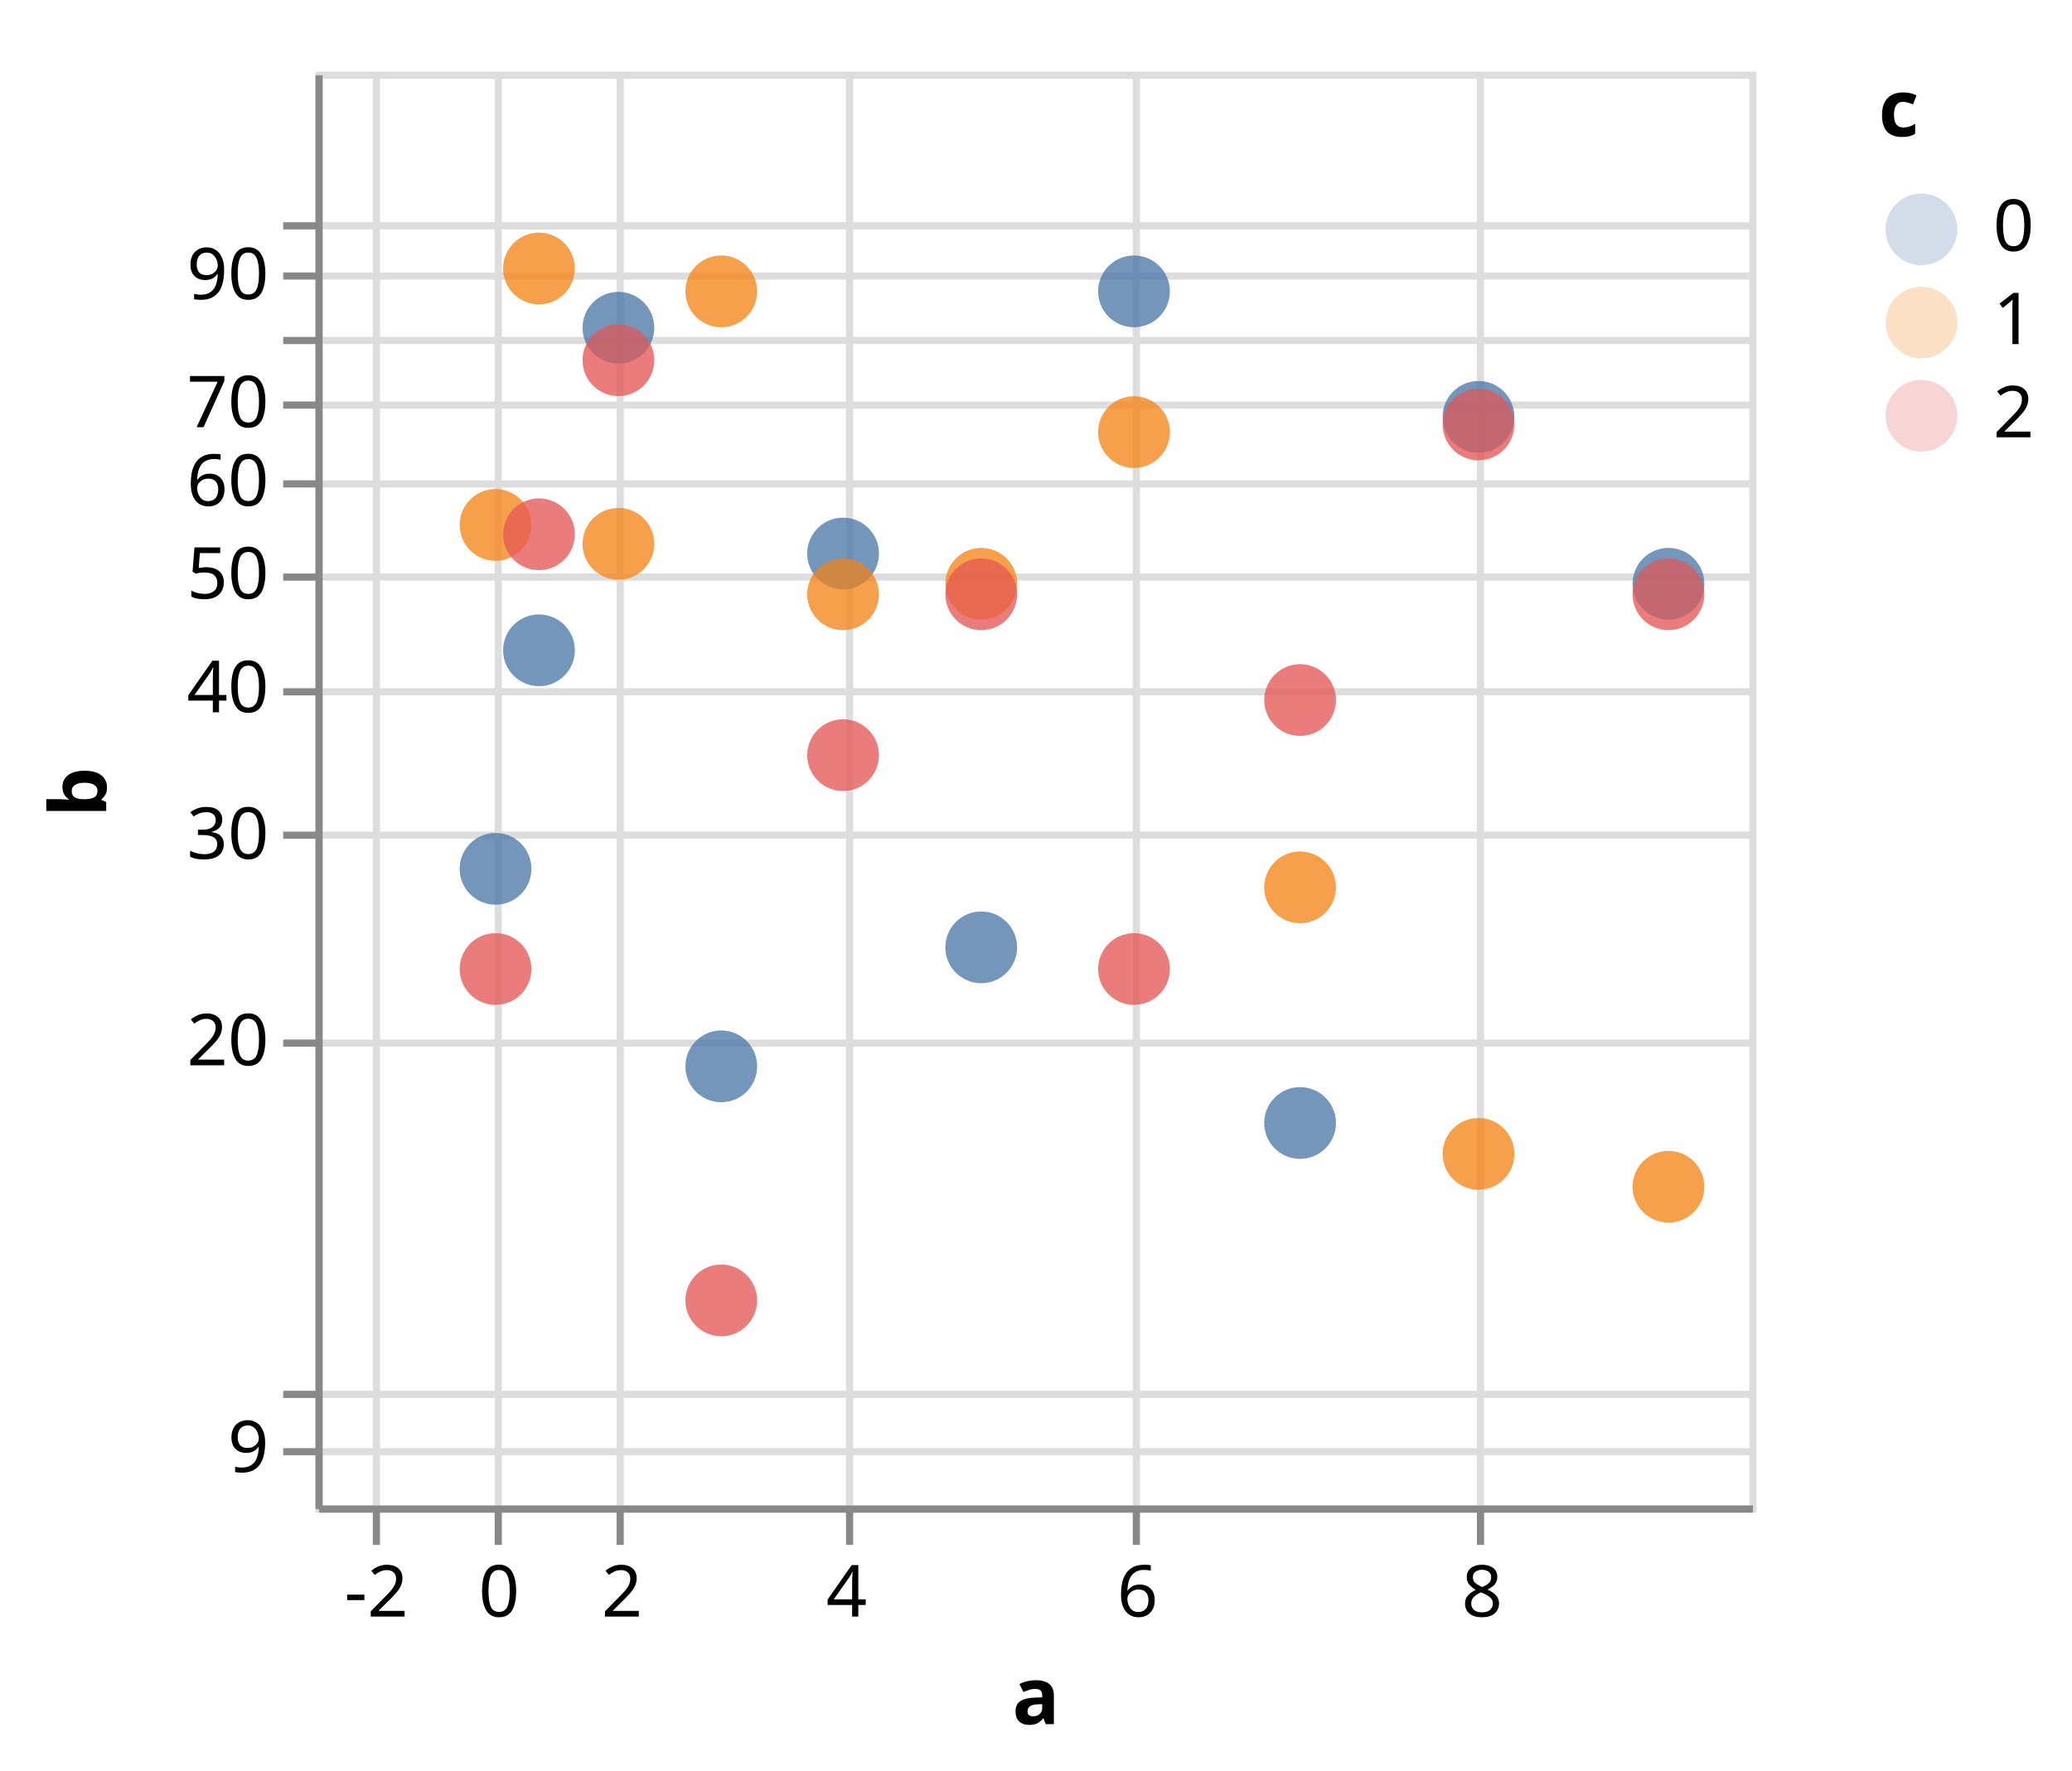
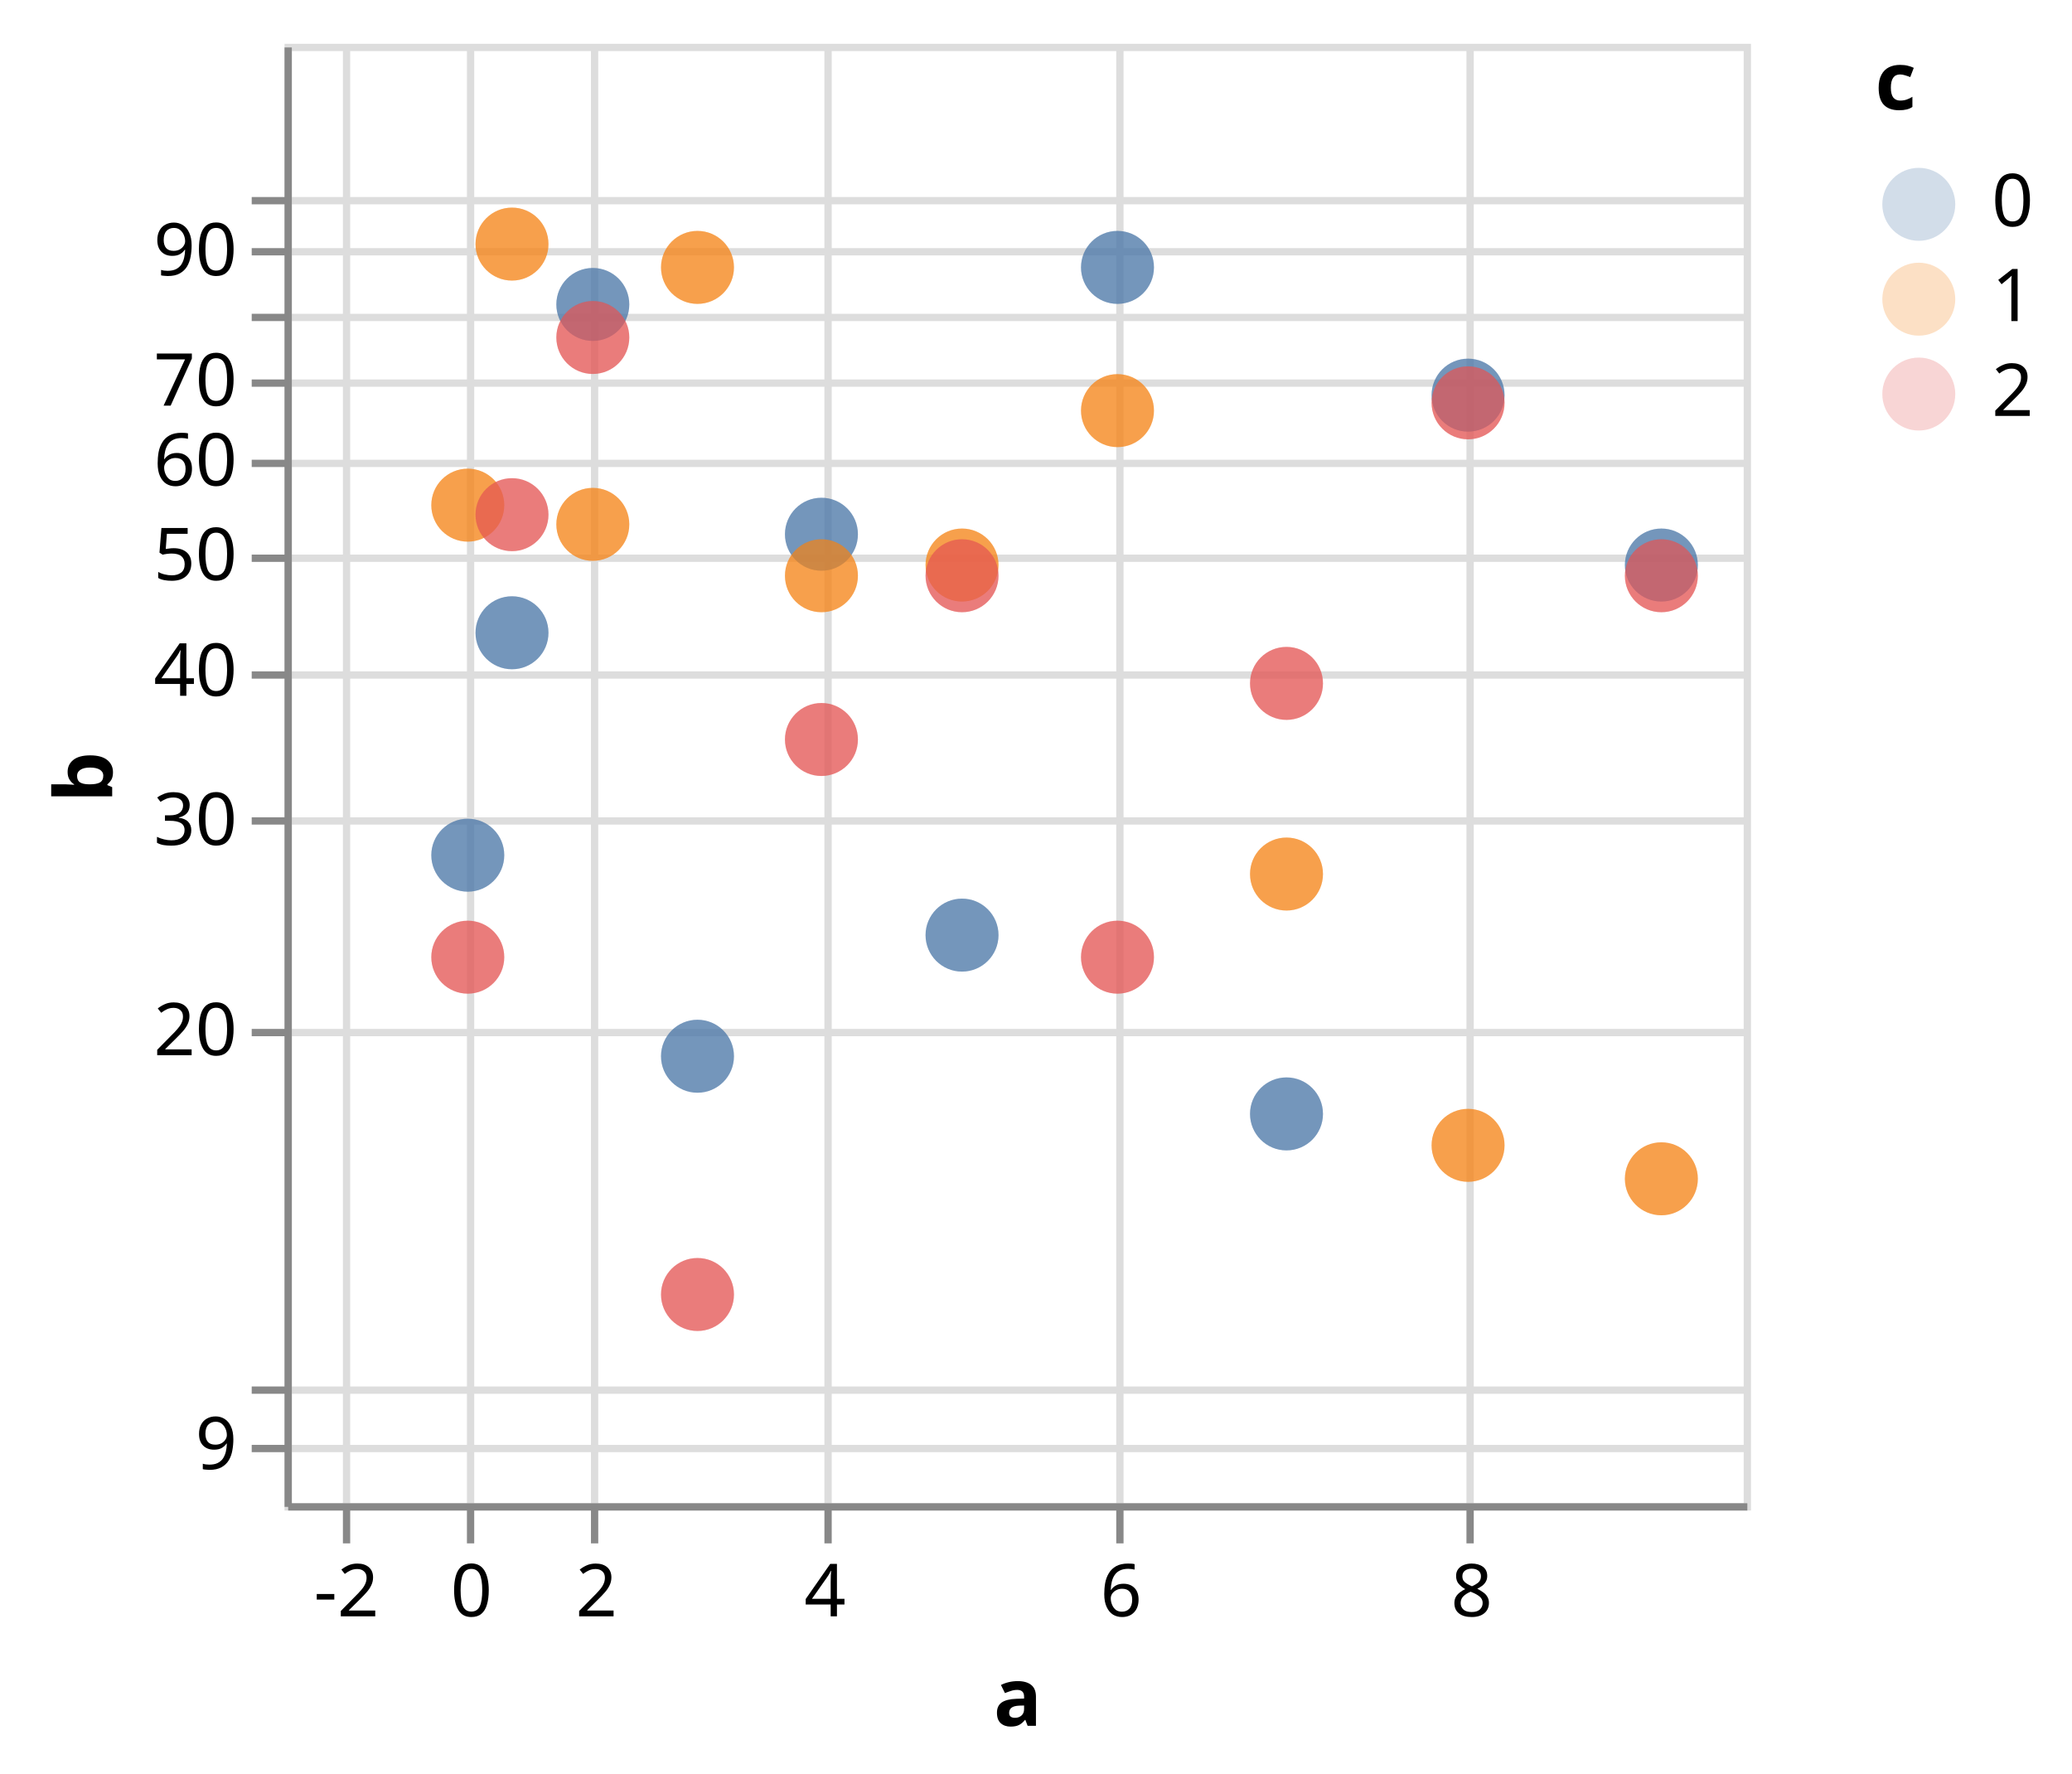
- <svg xmlns="http://www.w3.org/2000/svg" class="marks" width="289" height="247" viewBox="0 0 289 247" version="1.1">
+ <svg xmlns="http://www.w3.org/2000/svg" class="marks" width="284" height="243" viewBox="0 0 284 243" version="1.1">
  <defs>
    <clipPath id="clip1">
      <rect x="0" y="0" width="200" height="200" />
    </clipPath>
    <clipPath id="clip2">
      <rect x="0" y="0" width="200" height="200" />
    </clipPath>
  </defs>
-   <g transform="translate(44,10)">
+   <g transform="translate(39,6)">
    <g class="mark-group role-frame root">
      <g transform="translate(0,0)">
        <path class="background" d="M0.5,0.5h200v200h-200Z" style="fill: none; stroke: #ddd;" />
        <g>
          <g class="mark-group role-axis">
            <g transform="translate(0.5,200.5)">
              <path class="background" d="M0,0h0v0h0Z" style="pointer-events: none; fill: none;" />
              <g>
                <g class="mark-rule role-axis-grid" style="pointer-events: none;">
                  <line transform="translate(25,-200)" x2="0" y2="200" style="fill: none; stroke: #ddd; stroke-width: 1; opacity: 1;" />
                  <line transform="translate(42,-200)" x2="0" y2="200" style="fill: none; stroke: #ddd; stroke-width: 1; opacity: 1;" />
                  <line transform="translate(74,-200)" x2="0" y2="200" style="fill: none; stroke: #ddd; stroke-width: 1; opacity: 1;" />
                  <line transform="translate(114,-200)" x2="0" y2="200" style="fill: none; stroke: #ddd; stroke-width: 1; opacity: 1;" />
                  <line transform="translate(162,-200)" x2="0" y2="200" style="fill: none; stroke: #ddd; stroke-width: 1; opacity: 1;" />
                  <line transform="translate(8,-200)" x2="0" y2="200" style="fill: none; stroke: #ddd; stroke-width: 1; opacity: 1;" />
                </g>
              </g>
            </g>
          </g>
          <g class="mark-group role-axis">
            <g transform="translate(0.5,0.5)">
              <path class="background" d="M0,0h0v0h0Z" style="pointer-events: none; fill: none;" />
              <g>
                <g class="mark-rule role-axis-grid" style="pointer-events: none;">
                  <line transform="translate(0,184)" x2="200" y2="0" style="fill: none; stroke: #ddd; stroke-width: 1; opacity: 1;" />
                  <line transform="translate(0,135)" x2="200" y2="0" style="fill: none; stroke: #ddd; stroke-width: 1; opacity: 1;" />
                  <line transform="translate(0,106)" x2="200" y2="0" style="fill: none; stroke: #ddd; stroke-width: 1; opacity: 1;" />
                  <line transform="translate(0,86)" x2="200" y2="0" style="fill: none; stroke: #ddd; stroke-width: 1; opacity: 1;" />
                  <line transform="translate(0,70)" x2="200" y2="0" style="fill: none; stroke: #ddd; stroke-width: 1; opacity: 1;" />
                  <line transform="translate(0,57)" x2="200" y2="0" style="fill: none; stroke: #ddd; stroke-width: 1; opacity: 1;" />
                  <line transform="translate(0,46)" x2="200" y2="0" style="fill: none; stroke: #ddd; stroke-width: 1; opacity: 1;" />
                  <line transform="translate(0,37)" x2="200" y2="0" style="fill: none; stroke: #ddd; stroke-width: 1; opacity: 1;" />
                  <line transform="translate(0,28)" x2="200" y2="0" style="fill: none; stroke: #ddd; stroke-width: 1; opacity: 1;" />
                  <line transform="translate(0,21)" x2="200" y2="0" style="fill: none; stroke: #ddd; stroke-width: 1; opacity: 1;" />
                  <line transform="translate(0,192)" x2="200" y2="0" style="fill: none; stroke: #ddd; stroke-width: 1; opacity: 1;" />
                </g>
              </g>
            </g>
          </g>
          <g class="mark-symbol role-mark layer_0_marks" clip-path="url(#clip1)">
            <path transform="translate(25.11675,111.193)" d="M5,0A5,5,0,1,1,-5,0A5,5,0,1,1,5,0" style="fill: #4c78a8; stroke-width: 2; opacity: 0.25;" />
            <path transform="translate(25.11675,63.225)" d="M5,0A5,5,0,1,1,-5,0A5,5,0,1,1,5,0" style="fill: #f58518; stroke-width: 2; opacity: 0.25;" />
            <path transform="translate(25.11675,125.1693)" d="M5,0A5,5,0,1,1,-5,0A5,5,0,1,1,5,0" style="fill: #e45756; stroke-width: 2; opacity: 0.25;" />
            <path transform="translate(31.17597,80.71278)" d="M5,0A5,5,0,1,1,-5,0A5,5,0,1,1,5,0" style="fill: #4c78a8; stroke-width: 2; opacity: 0.25;" />
            <path transform="translate(31.17597,27.4494)" d="M5,0A5,5,0,1,1,-5,0A5,5,0,1,1,5,0" style="fill: #f58518; stroke-width: 2; opacity: 0.25;" />
            <path transform="translate(31.17597,64.52871)" d="M5,0A5,5,0,1,1,-5,0A5,5,0,1,1,5,0" style="fill: #e45756; stroke-width: 2; opacity: 0.25;" />
            <path transform="translate(42.25481,35.72037)" d="M5,0A5,5,0,1,1,-5,0A5,5,0,1,1,5,0" style="fill: #4c78a8; stroke-width: 2; opacity: 0.25;" />
            <path transform="translate(42.25481,65.85679)" d="M5,0A5,5,0,1,1,-5,0A5,5,0,1,1,5,0" style="fill: #f58518; stroke-width: 2; opacity: 0.25;" />
            <path transform="translate(42.25481,40.24738)" d="M5,0A5,5,0,1,1,-5,0A5,5,0,1,1,5,0" style="fill: #e45756; stroke-width: 2; opacity: 0.25;" />
            <path transform="translate(56.60137,138.7437)" d="M5,0A5,5,0,1,1,-5,0A5,5,0,1,1,5,0" style="fill: #4c78a8; stroke-width: 2; opacity: 0.25;" />
            <path transform="translate(56.60137,30.6432)" d="M5,0A5,5,0,1,1,-5,0A5,5,0,1,1,5,0" style="fill: #f58518; stroke-width: 2; opacity: 0.25;" />
            <path transform="translate(56.60137,171.3936)" d="M5,0A5,5,0,1,1,-5,0A5,5,0,1,1,5,0" style="fill: #e45756; stroke-width: 2; opacity: 0.25;" />
            <path transform="translate(73.5905,67.21016)" d="M5,0A5,5,0,1,1,-5,0A5,5,0,1,1,5,0" style="fill: #4c78a8; stroke-width: 2; opacity: 0.25;" />
            <path transform="translate(73.5905,72.89721)" d="M5,0A5,5,0,1,1,-5,0A5,5,0,1,1,5,0" style="fill: #f58518; stroke-width: 2; opacity: 0.25;" />
            <path transform="translate(73.5905,95.33859)" d="M5,0A5,5,0,1,1,-5,0A5,5,0,1,1,5,0" style="fill: #e45756; stroke-width: 2; opacity: 0.25;" />
            <path transform="translate(92.86088,122.1454)" d="M5,0A5,5,0,1,1,-5,0A5,5,0,1,1,5,0" style="fill: #4c78a8; stroke-width: 2; opacity: 0.25;" />
            <path transform="translate(92.86088,71.4322)" d="M5,0A5,5,0,1,1,-5,0A5,5,0,1,1,5,0" style="fill: #f58518; stroke-width: 2; opacity: 0.25;" />
            <path transform="translate(92.86088,72.89721)" d="M5,0A5,5,0,1,1,-5,0A5,5,0,1,1,5,0" style="fill: #e45756; stroke-width: 2; opacity: 0.25;" />
            <path transform="translate(114.1687,30.6432)" d="M5,0A5,5,0,1,1,-5,0A5,5,0,1,1,5,0" style="fill: #4c78a8; stroke-width: 2; opacity: 0.25;" />
            <path transform="translate(114.1687,50.27103)" d="M5,0A5,5,0,1,1,-5,0A5,5,0,1,1,5,0" style="fill: #f58518; stroke-width: 2; opacity: 0.25;" />
            <path transform="translate(114.1687,125.1693)" d="M5,0A5,5,0,1,1,-5,0A5,5,0,1,1,5,0" style="fill: #e45756; stroke-width: 2; opacity: 0.25;" />
            <path transform="translate(137.3351,146.6463)" d="M5,0A5,5,0,1,1,-5,0A5,5,0,1,1,5,0" style="fill: #4c78a8; stroke-width: 2; opacity: 0.25;" />
            <path transform="translate(137.3351,113.7769)" d="M5,0A5,5,0,1,1,-5,0A5,5,0,1,1,5,0" style="fill: #f58518; stroke-width: 2; opacity: 0.25;" />
            <path transform="translate(137.3351,87.65)" d="M5,0A5,5,0,1,1,-5,0A5,5,0,1,1,5,0" style="fill: #e45756; stroke-width: 2; opacity: 0.25;" />
            <path transform="translate(162.2212,48.14998)" d="M5,0A5,5,0,1,1,-5,0A5,5,0,1,1,5,0" style="fill: #4c78a8; stroke-width: 2; opacity: 0.25;" />
            <path transform="translate(162.2212,150.9537)" d="M5,0A5,5,0,1,1,-5,0A5,5,0,1,1,5,0" style="fill: #f58518; stroke-width: 2; opacity: 0.25;" />
            <path transform="translate(162.2212,49.20259)" d="M5,0A5,5,0,1,1,-5,0A5,5,0,1,1,5,0" style="fill: #e45756; stroke-width: 2; opacity: 0.25;" />
            <path transform="translate(188.7157,71.4322)" d="M5,0A5,5,0,1,1,-5,0A5,5,0,1,1,5,0" style="fill: #4c78a8; stroke-width: 2; opacity: 0.25;" />
            <path transform="translate(188.7157,155.5392)" d="M5,0A5,5,0,1,1,-5,0A5,5,0,1,1,5,0" style="fill: #f58518; stroke-width: 2; opacity: 0.25;" />
            <path transform="translate(188.7157,72.89721)" d="M5,0A5,5,0,1,1,-5,0A5,5,0,1,1,5,0" style="fill: #e45756; stroke-width: 2; opacity: 0.25;" />
          </g>
          <g class="mark-symbol role-mark layer_1_marks" clip-path="url(#clip2)">
            <path transform="translate(25.11675,111.193)" d="M5,0A5,5,0,1,1,-5,0A5,5,0,1,1,5,0" style="fill: #4c78a8; stroke-width: 2; opacity: 0.7;" />
            <path transform="translate(25.11675,63.225)" d="M5,0A5,5,0,1,1,-5,0A5,5,0,1,1,5,0" style="fill: #f58518; stroke-width: 2; opacity: 0.7;" />
            <path transform="translate(25.11675,125.1693)" d="M5,0A5,5,0,1,1,-5,0A5,5,0,1,1,5,0" style="fill: #e45756; stroke-width: 2; opacity: 0.7;" />
            <path transform="translate(31.17597,80.71278)" d="M5,0A5,5,0,1,1,-5,0A5,5,0,1,1,5,0" style="fill: #4c78a8; stroke-width: 2; opacity: 0.7;" />
            <path transform="translate(31.17597,27.4494)" d="M5,0A5,5,0,1,1,-5,0A5,5,0,1,1,5,0" style="fill: #f58518; stroke-width: 2; opacity: 0.7;" />
            <path transform="translate(31.17597,64.52871)" d="M5,0A5,5,0,1,1,-5,0A5,5,0,1,1,5,0" style="fill: #e45756; stroke-width: 2; opacity: 0.7;" />
            <path transform="translate(42.25481,35.72037)" d="M5,0A5,5,0,1,1,-5,0A5,5,0,1,1,5,0" style="fill: #4c78a8; stroke-width: 2; opacity: 0.7;" />
            <path transform="translate(42.25481,65.85679)" d="M5,0A5,5,0,1,1,-5,0A5,5,0,1,1,5,0" style="fill: #f58518; stroke-width: 2; opacity: 0.7;" />
            <path transform="translate(42.25481,40.24738)" d="M5,0A5,5,0,1,1,-5,0A5,5,0,1,1,5,0" style="fill: #e45756; stroke-width: 2; opacity: 0.7;" />
            <path transform="translate(56.60137,138.7437)" d="M5,0A5,5,0,1,1,-5,0A5,5,0,1,1,5,0" style="fill: #4c78a8; stroke-width: 2; opacity: 0.7;" />
            <path transform="translate(56.60137,30.6432)" d="M5,0A5,5,0,1,1,-5,0A5,5,0,1,1,5,0" style="fill: #f58518; stroke-width: 2; opacity: 0.7;" />
            <path transform="translate(56.60137,171.3936)" d="M5,0A5,5,0,1,1,-5,0A5,5,0,1,1,5,0" style="fill: #e45756; stroke-width: 2; opacity: 0.7;" />
            <path transform="translate(73.5905,67.21016)" d="M5,0A5,5,0,1,1,-5,0A5,5,0,1,1,5,0" style="fill: #4c78a8; stroke-width: 2; opacity: 0.7;" />
            <path transform="translate(73.5905,72.89721)" d="M5,0A5,5,0,1,1,-5,0A5,5,0,1,1,5,0" style="fill: #f58518; stroke-width: 2; opacity: 0.7;" />
            <path transform="translate(73.5905,95.33859)" d="M5,0A5,5,0,1,1,-5,0A5,5,0,1,1,5,0" style="fill: #e45756; stroke-width: 2; opacity: 0.7;" />
            <path transform="translate(92.86088,122.1454)" d="M5,0A5,5,0,1,1,-5,0A5,5,0,1,1,5,0" style="fill: #4c78a8; stroke-width: 2; opacity: 0.7;" />
            <path transform="translate(92.86088,71.4322)" d="M5,0A5,5,0,1,1,-5,0A5,5,0,1,1,5,0" style="fill: #f58518; stroke-width: 2; opacity: 0.7;" />
            <path transform="translate(92.86088,72.89721)" d="M5,0A5,5,0,1,1,-5,0A5,5,0,1,1,5,0" style="fill: #e45756; stroke-width: 2; opacity: 0.7;" />
            <path transform="translate(114.1687,30.6432)" d="M5,0A5,5,0,1,1,-5,0A5,5,0,1,1,5,0" style="fill: #4c78a8; stroke-width: 2; opacity: 0.7;" />
            <path transform="translate(114.1687,50.27103)" d="M5,0A5,5,0,1,1,-5,0A5,5,0,1,1,5,0" style="fill: #f58518; stroke-width: 2; opacity: 0.7;" />
            <path transform="translate(114.1687,125.1693)" d="M5,0A5,5,0,1,1,-5,0A5,5,0,1,1,5,0" style="fill: #e45756; stroke-width: 2; opacity: 0.7;" />
            <path transform="translate(137.3351,146.6463)" d="M5,0A5,5,0,1,1,-5,0A5,5,0,1,1,5,0" style="fill: #4c78a8; stroke-width: 2; opacity: 0.7;" />
            <path transform="translate(137.3351,113.7769)" d="M5,0A5,5,0,1,1,-5,0A5,5,0,1,1,5,0" style="fill: #f58518; stroke-width: 2; opacity: 0.7;" />
            <path transform="translate(137.3351,87.65)" d="M5,0A5,5,0,1,1,-5,0A5,5,0,1,1,5,0" style="fill: #e45756; stroke-width: 2; opacity: 0.7;" />
            <path transform="translate(162.2212,48.14998)" d="M5,0A5,5,0,1,1,-5,0A5,5,0,1,1,5,0" style="fill: #4c78a8; stroke-width: 2; opacity: 0.7;" />
            <path transform="translate(162.2212,150.9537)" d="M5,0A5,5,0,1,1,-5,0A5,5,0,1,1,5,0" style="fill: #f58518; stroke-width: 2; opacity: 0.7;" />
            <path transform="translate(162.2212,49.20259)" d="M5,0A5,5,0,1,1,-5,0A5,5,0,1,1,5,0" style="fill: #e45756; stroke-width: 2; opacity: 0.7;" />
            <path transform="translate(188.7157,71.4322)" d="M5,0A5,5,0,1,1,-5,0A5,5,0,1,1,5,0" style="fill: #4c78a8; stroke-width: 2; opacity: 0.7;" />
            <path transform="translate(188.7157,155.5392)" d="M5,0A5,5,0,1,1,-5,0A5,5,0,1,1,5,0" style="fill: #f58518; stroke-width: 2; opacity: 0.7;" />
            <path transform="translate(188.7157,72.89721)" d="M5,0A5,5,0,1,1,-5,0A5,5,0,1,1,5,0" style="fill: #e45756; stroke-width: 2; opacity: 0.7;" />
          </g>
          <g class="mark-group role-legend">
            <g transform="translate(218,0)">
              <path class="background" d="M0,0h22v53h-22Z" style="pointer-events: none; fill: none;" />
              <g>
                <g class="mark-group role-legend-entry">
                  <g transform="translate(0,16)">
                    <path class="background" d="M0,0h0v0h0Z" style="pointer-events: none; fill: none;" />
                    <g>
                      <g class="mark-group role-scope">
                        <g transform="translate(0,0)">
                          <path class="background" d="M0,0h21.562v11h-21.562Z" style="pointer-events: none; fill: none; opacity: 1;" />
                          <g>
                            <g class="mark-symbol role-legend-symbol" style="pointer-events: none;">
                              <path transform="translate(6,6)" d="M5,0A5,5,0,1,1,-5,0A5,5,0,1,1,5,0" style="fill: #4c78a8; stroke-width: 1.5; opacity: 0.25;" />
                            </g>
                            <g class="mark-text role-legend-label" style="pointer-events: none;">
                              <text text-anchor="start" transform="translate(16,9)" style="font-family: sans-serif; font-size: 10px; fill: #000; opacity: 1;">0</text>
                            </g>
                          </g>
                        </g>
                        <g transform="translate(0,13)">
                          <path class="background" d="M0,0h21.562v11h-21.562Z" style="pointer-events: none; fill: none; opacity: 1;" />
                          <g>
                            <g class="mark-symbol role-legend-symbol" style="pointer-events: none;">
                              <path transform="translate(6,6)" d="M5,0A5,5,0,1,1,-5,0A5,5,0,1,1,5,0" style="fill: #f58518; stroke-width: 1.5; opacity: 0.25;" />
                            </g>
                            <g class="mark-text role-legend-label" style="pointer-events: none;">
                              <text text-anchor="start" transform="translate(16,9)" style="font-family: sans-serif; font-size: 10px; fill: #000; opacity: 1;">1</text>
                            </g>
                          </g>
                        </g>
                        <g transform="translate(0,26)">
                          <path class="background" d="M0,0h21.562v11h-21.562Z" style="pointer-events: none; fill: none; opacity: 1;" />
                          <g>
                            <g class="mark-symbol role-legend-symbol" style="pointer-events: none;">
                              <path transform="translate(6,6)" d="M5,0A5,5,0,1,1,-5,0A5,5,0,1,1,5,0" style="fill: #e45756; stroke-width: 1.5; opacity: 0.25;" />
                            </g>
                            <g class="mark-text role-legend-label" style="pointer-events: none;">
                              <text text-anchor="start" transform="translate(16,9)" style="font-family: sans-serif; font-size: 10px; fill: #000; opacity: 1;">2</text>
                            </g>
                          </g>
                        </g>
                      </g>
                    </g>
                  </g>
                </g>
                <g class="mark-text role-legend-title" style="pointer-events: none;">
                  <text text-anchor="start" transform="translate(0,9)" style="font-family: sans-serif; font-size: 11px; font-weight: bold; fill: #000; opacity: 1;">c</text>
                </g>
              </g>
            </g>
          </g>
          <g class="mark-group role-axis">
            <g transform="translate(0.5,200.5)">
              <path class="background" d="M0,0h0v0h0Z" style="pointer-events: none; fill: none;" />
              <g>
                <g class="mark-rule role-axis-tick" style="pointer-events: none;">
                  <line transform="translate(25,0)" x2="0" y2="5" style="fill: none; stroke: #888; stroke-width: 1; opacity: 1;" />
                  <line transform="translate(42,0)" x2="0" y2="5" style="fill: none; stroke: #888; stroke-width: 1; opacity: 1;" />
                  <line transform="translate(74,0)" x2="0" y2="5" style="fill: none; stroke: #888; stroke-width: 1; opacity: 1;" />
                  <line transform="translate(114,0)" x2="0" y2="5" style="fill: none; stroke: #888; stroke-width: 1; opacity: 1;" />
                  <line transform="translate(162,0)" x2="0" y2="5" style="fill: none; stroke: #888; stroke-width: 1; opacity: 1;" />
                  <line transform="translate(8,0)" x2="0" y2="5" style="fill: none; stroke: #888; stroke-width: 1; opacity: 1;" />
                </g>
                <g class="mark-text role-axis-label" style="pointer-events: none;">
                  <text text-anchor="middle" transform="translate(25.11675,15)" style="font-family: sans-serif; font-size: 10px; fill: #000; opacity: 1;">0</text>
                  <text text-anchor="middle" transform="translate(42.25481,15)" style="font-family: sans-serif; font-size: 10px; fill: #000; opacity: 1;">2</text>
                  <text text-anchor="middle" transform="translate(73.5905,15)" style="font-family: sans-serif; font-size: 10px; fill: #000; opacity: 1;">4</text>
                  <text text-anchor="middle" transform="translate(114.1687,15)" style="font-family: sans-serif; font-size: 10px; fill: #000; opacity: 1;">6</text>
                  <text text-anchor="middle" transform="translate(162.2212,15)" style="font-family: sans-serif; font-size: 10px; fill: #000; opacity: 1;">8</text>
                  <text text-anchor="middle" transform="translate(7.978688,15)" style="font-family: sans-serif; font-size: 10px; fill: #000; opacity: 1;">-2</text>
                </g>
                <g class="mark-rule role-axis-domain" style="pointer-events: none;">
                  <line transform="translate(0,0)" x2="200" y2="0" style="fill: none; stroke: #888; stroke-width: 1; opacity: 1;" />
                </g>
                <g class="mark-text role-axis-title" style="pointer-events: none;">
                  <text text-anchor="middle" transform="translate(100,30)" style="font-family: sans-serif; font-size: 11px; font-weight: bold; fill: #000; opacity: 1;">a</text>
                </g>
              </g>
            </g>
          </g>
          <g class="mark-group role-axis">
            <g transform="translate(0.5,0.5)">
              <path class="background" d="M0,0h0v0h0Z" style="pointer-events: none; fill: none;" />
              <g>
                <g class="mark-rule role-axis-tick" style="pointer-events: none;">
                  <line transform="translate(0,184)" x2="-5" y2="0" style="fill: none; stroke: #888; stroke-width: 1; opacity: 1;" />
                  <line transform="translate(0,135)" x2="-5" y2="0" style="fill: none; stroke: #888; stroke-width: 1; opacity: 1;" />
                  <line transform="translate(0,106)" x2="-5" y2="0" style="fill: none; stroke: #888; stroke-width: 1; opacity: 1;" />
                  <line transform="translate(0,86)" x2="-5" y2="0" style="fill: none; stroke: #888; stroke-width: 1; opacity: 1;" />
                  <line transform="translate(0,70)" x2="-5" y2="0" style="fill: none; stroke: #888; stroke-width: 1; opacity: 1;" />
                  <line transform="translate(0,57)" x2="-5" y2="0" style="fill: none; stroke: #888; stroke-width: 1; opacity: 1;" />
                  <line transform="translate(0,46)" x2="-5" y2="0" style="fill: none; stroke: #888; stroke-width: 1; opacity: 1;" />
                  <line transform="translate(0,37)" x2="-5" y2="0" style="fill: none; stroke: #888; stroke-width: 1; opacity: 1;" />
                  <line transform="translate(0,28)" x2="-5" y2="0" style="fill: none; stroke: #888; stroke-width: 1; opacity: 1;" />
                  <line transform="translate(0,21)" x2="-5" y2="0" style="fill: none; stroke: #888; stroke-width: 1; opacity: 1;" />
                  <line transform="translate(0,192)" x2="-5" y2="0" style="fill: none; stroke: #888; stroke-width: 1; opacity: 1;" />
                </g>
                <g class="mark-text role-axis-label" style="pointer-events: none;">
                  <text text-anchor="end" transform="translate(-7,187.3475)" style="font-family: sans-serif; font-size: 10px; fill: #000; opacity: 0;">10</text>
                  <text text-anchor="end" transform="translate(-7,138.0994)" style="font-family: sans-serif; font-size: 10px; fill: #000; opacity: 1;">20</text>
                  <text text-anchor="end" transform="translate(-7,109.291)" style="font-family: sans-serif; font-size: 10px; fill: #000; opacity: 1;">30</text>
                  <text text-anchor="end" transform="translate(-7,88.85117)" style="font-family: sans-serif; font-size: 10px; fill: #000; opacity: 1;">40</text>
                  <text text-anchor="end" transform="translate(-7,72.9968)" style="font-family: sans-serif; font-size: 10px; fill: #000; opacity: 1;">50</text>
                  <text text-anchor="end" transform="translate(-7,60.04283)" style="font-family: sans-serif; font-size: 10px; fill: #000; opacity: 1;">60</text>
                  <text text-anchor="end" transform="translate(-7,49.09041)" style="font-family: sans-serif; font-size: 10px; fill: #000; opacity: 1;">70</text>
                  <text text-anchor="end" transform="translate(-7,39.60299)" style="font-family: sans-serif; font-size: 10px; fill: #000; opacity: 0;">80</text>
                  <text text-anchor="end" transform="translate(-7,31.23449)" style="font-family: sans-serif; font-size: 10px; fill: #000; opacity: 1;">90</text>
                  <text text-anchor="end" transform="translate(-7,23.74862)" style="font-family: sans-serif; font-size: 10px; fill: #000; opacity: 0;">100</text>
                  <text text-anchor="end" transform="translate(-7,194.8334)" style="font-family: sans-serif; font-size: 10px; fill: #000; opacity: 1;">9</text>
                </g>
                <g class="mark-rule role-axis-domain" style="pointer-events: none;">
                  <line transform="translate(0,200)" x2="0" y2="-200" style="fill: none; stroke: #888; stroke-width: 1; opacity: 1;" />
                </g>
                <g class="mark-text role-axis-title" style="pointer-events: none;">
-                   <text text-anchor="middle" transform="translate(-27.68457,100) rotate(-90) translate(0,-2)" style="font-family: sans-serif; font-size: 11px; font-weight: bold; fill: #000; opacity: 1;">b</text>
+                   <text text-anchor="middle" transform="translate(-22.12305,100) rotate(-90) translate(0,-2)" style="font-family: sans-serif; font-size: 11px; font-weight: bold; fill: #000; opacity: 1;">b</text>
                </g>
              </g>
            </g>
          </g>
        </g>
      </g>
    </g>
  </g>
</svg>
